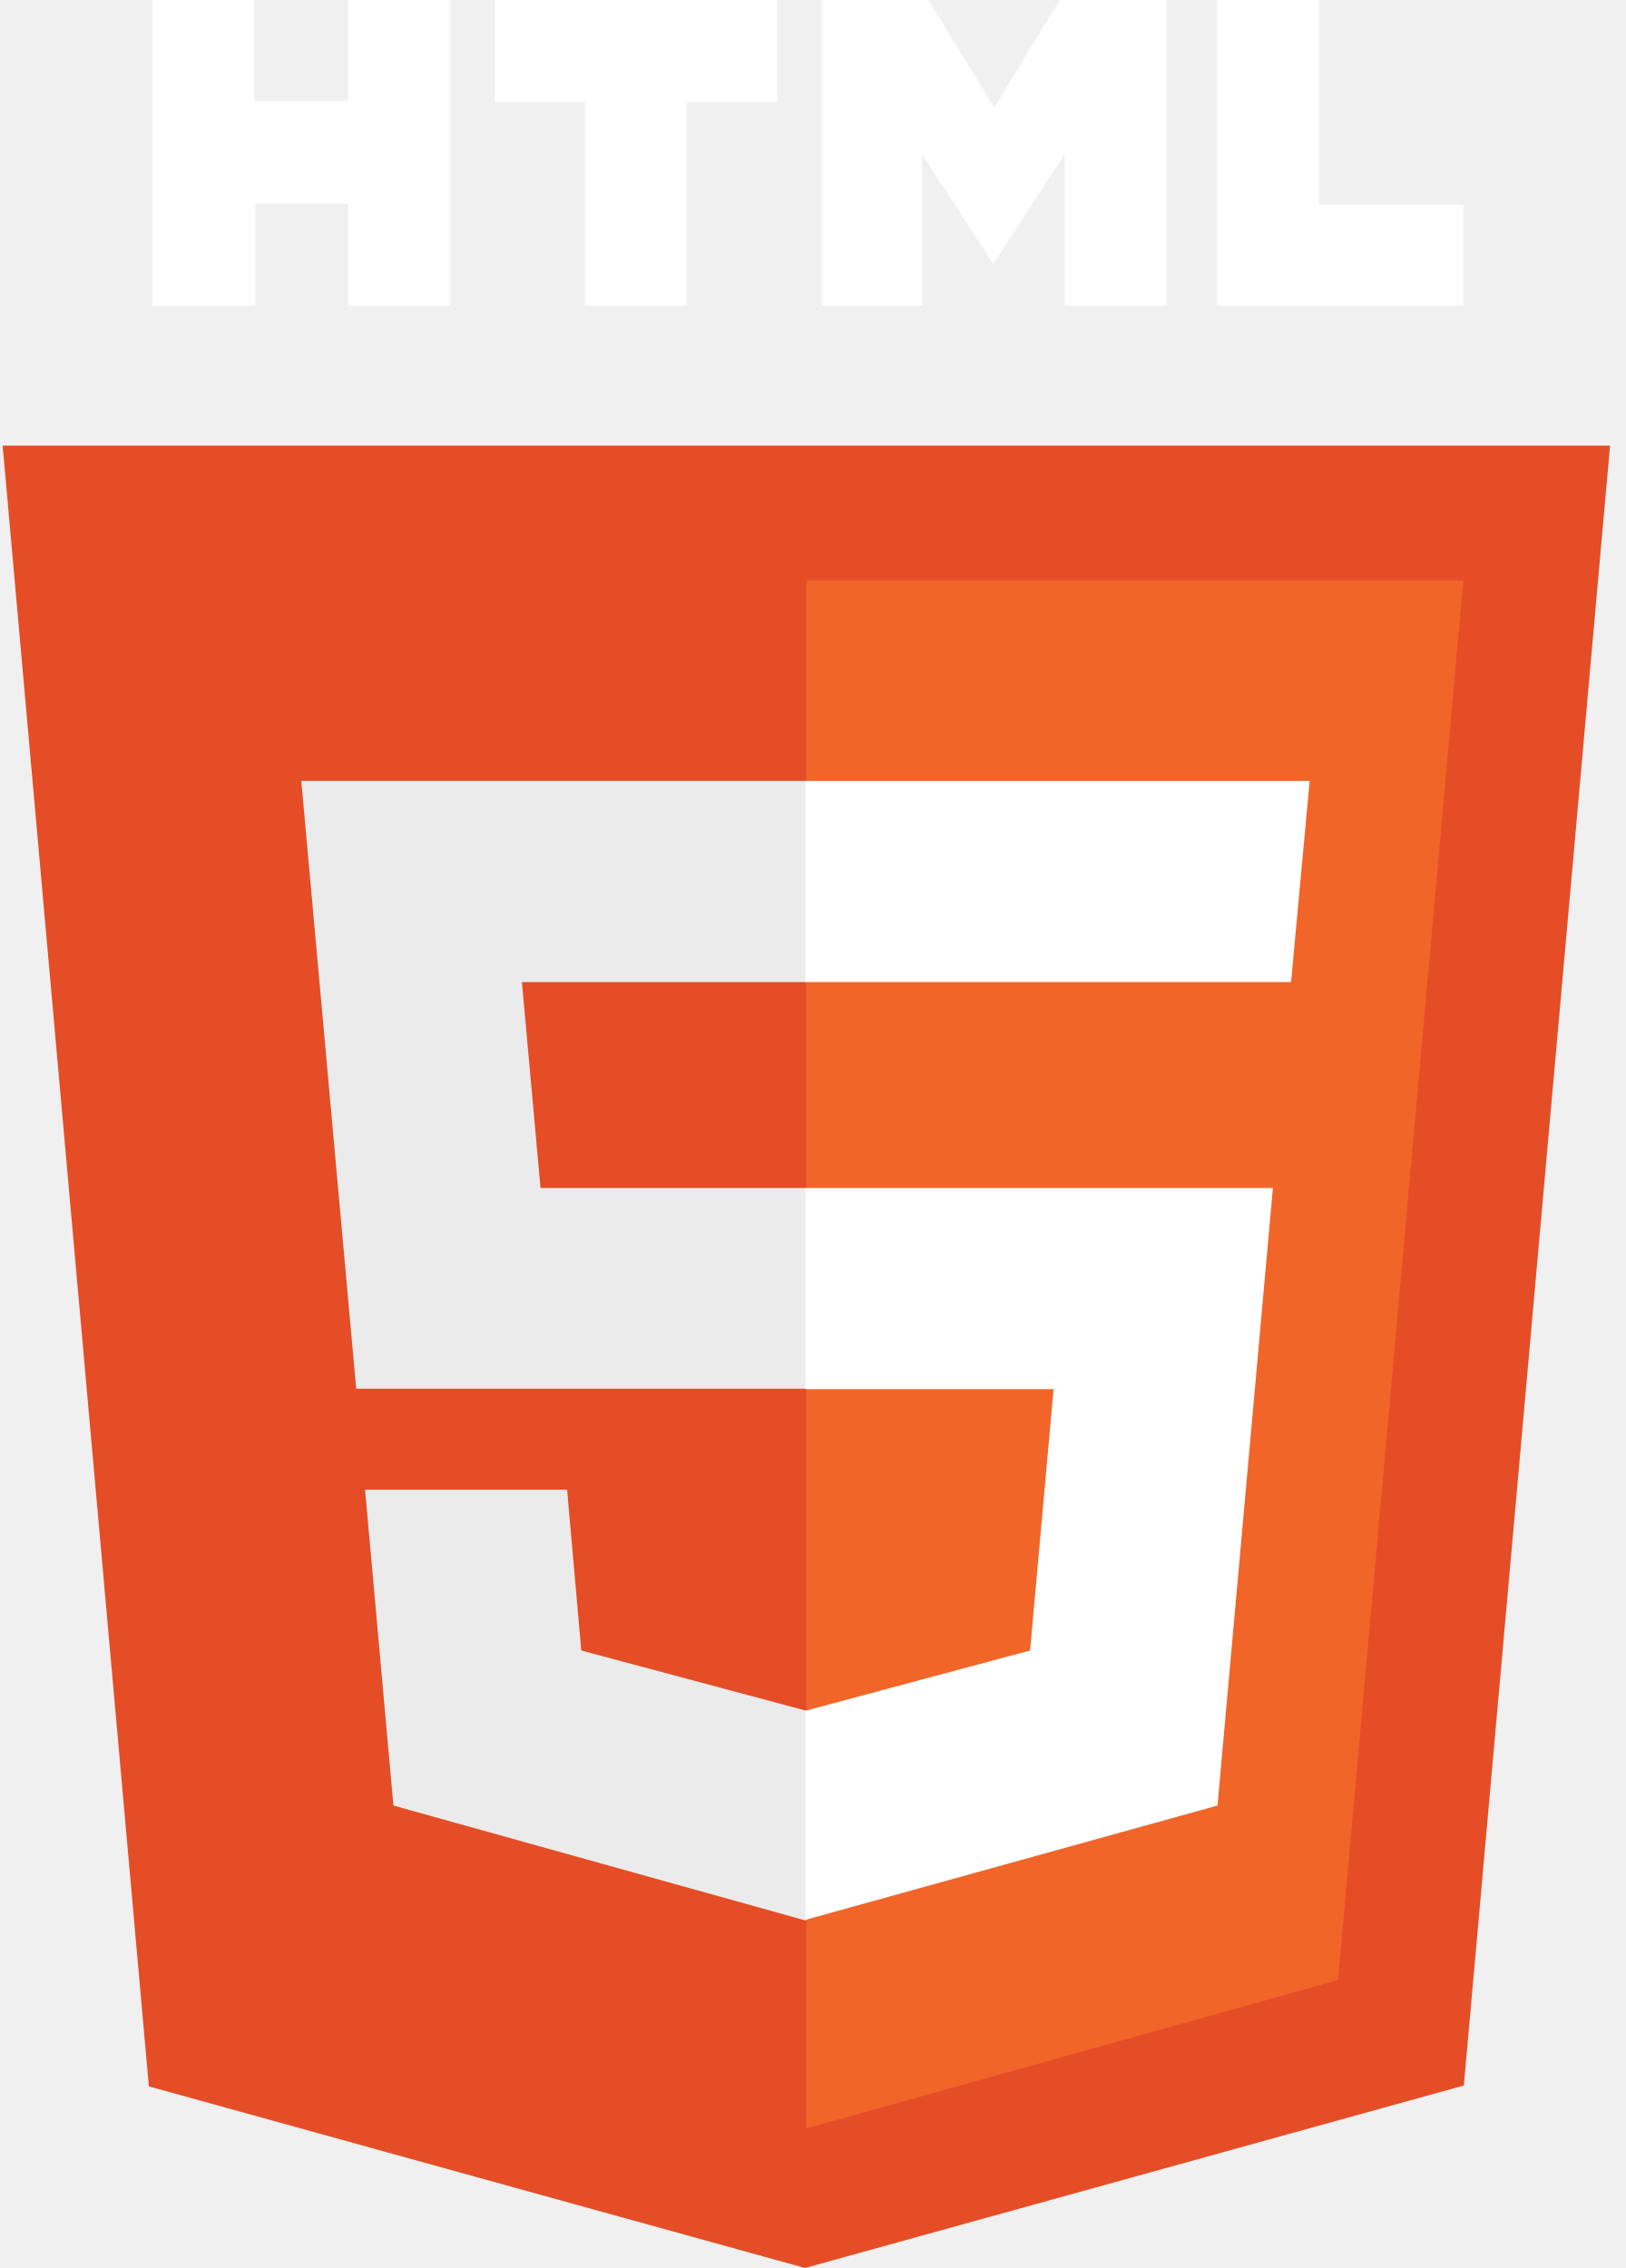
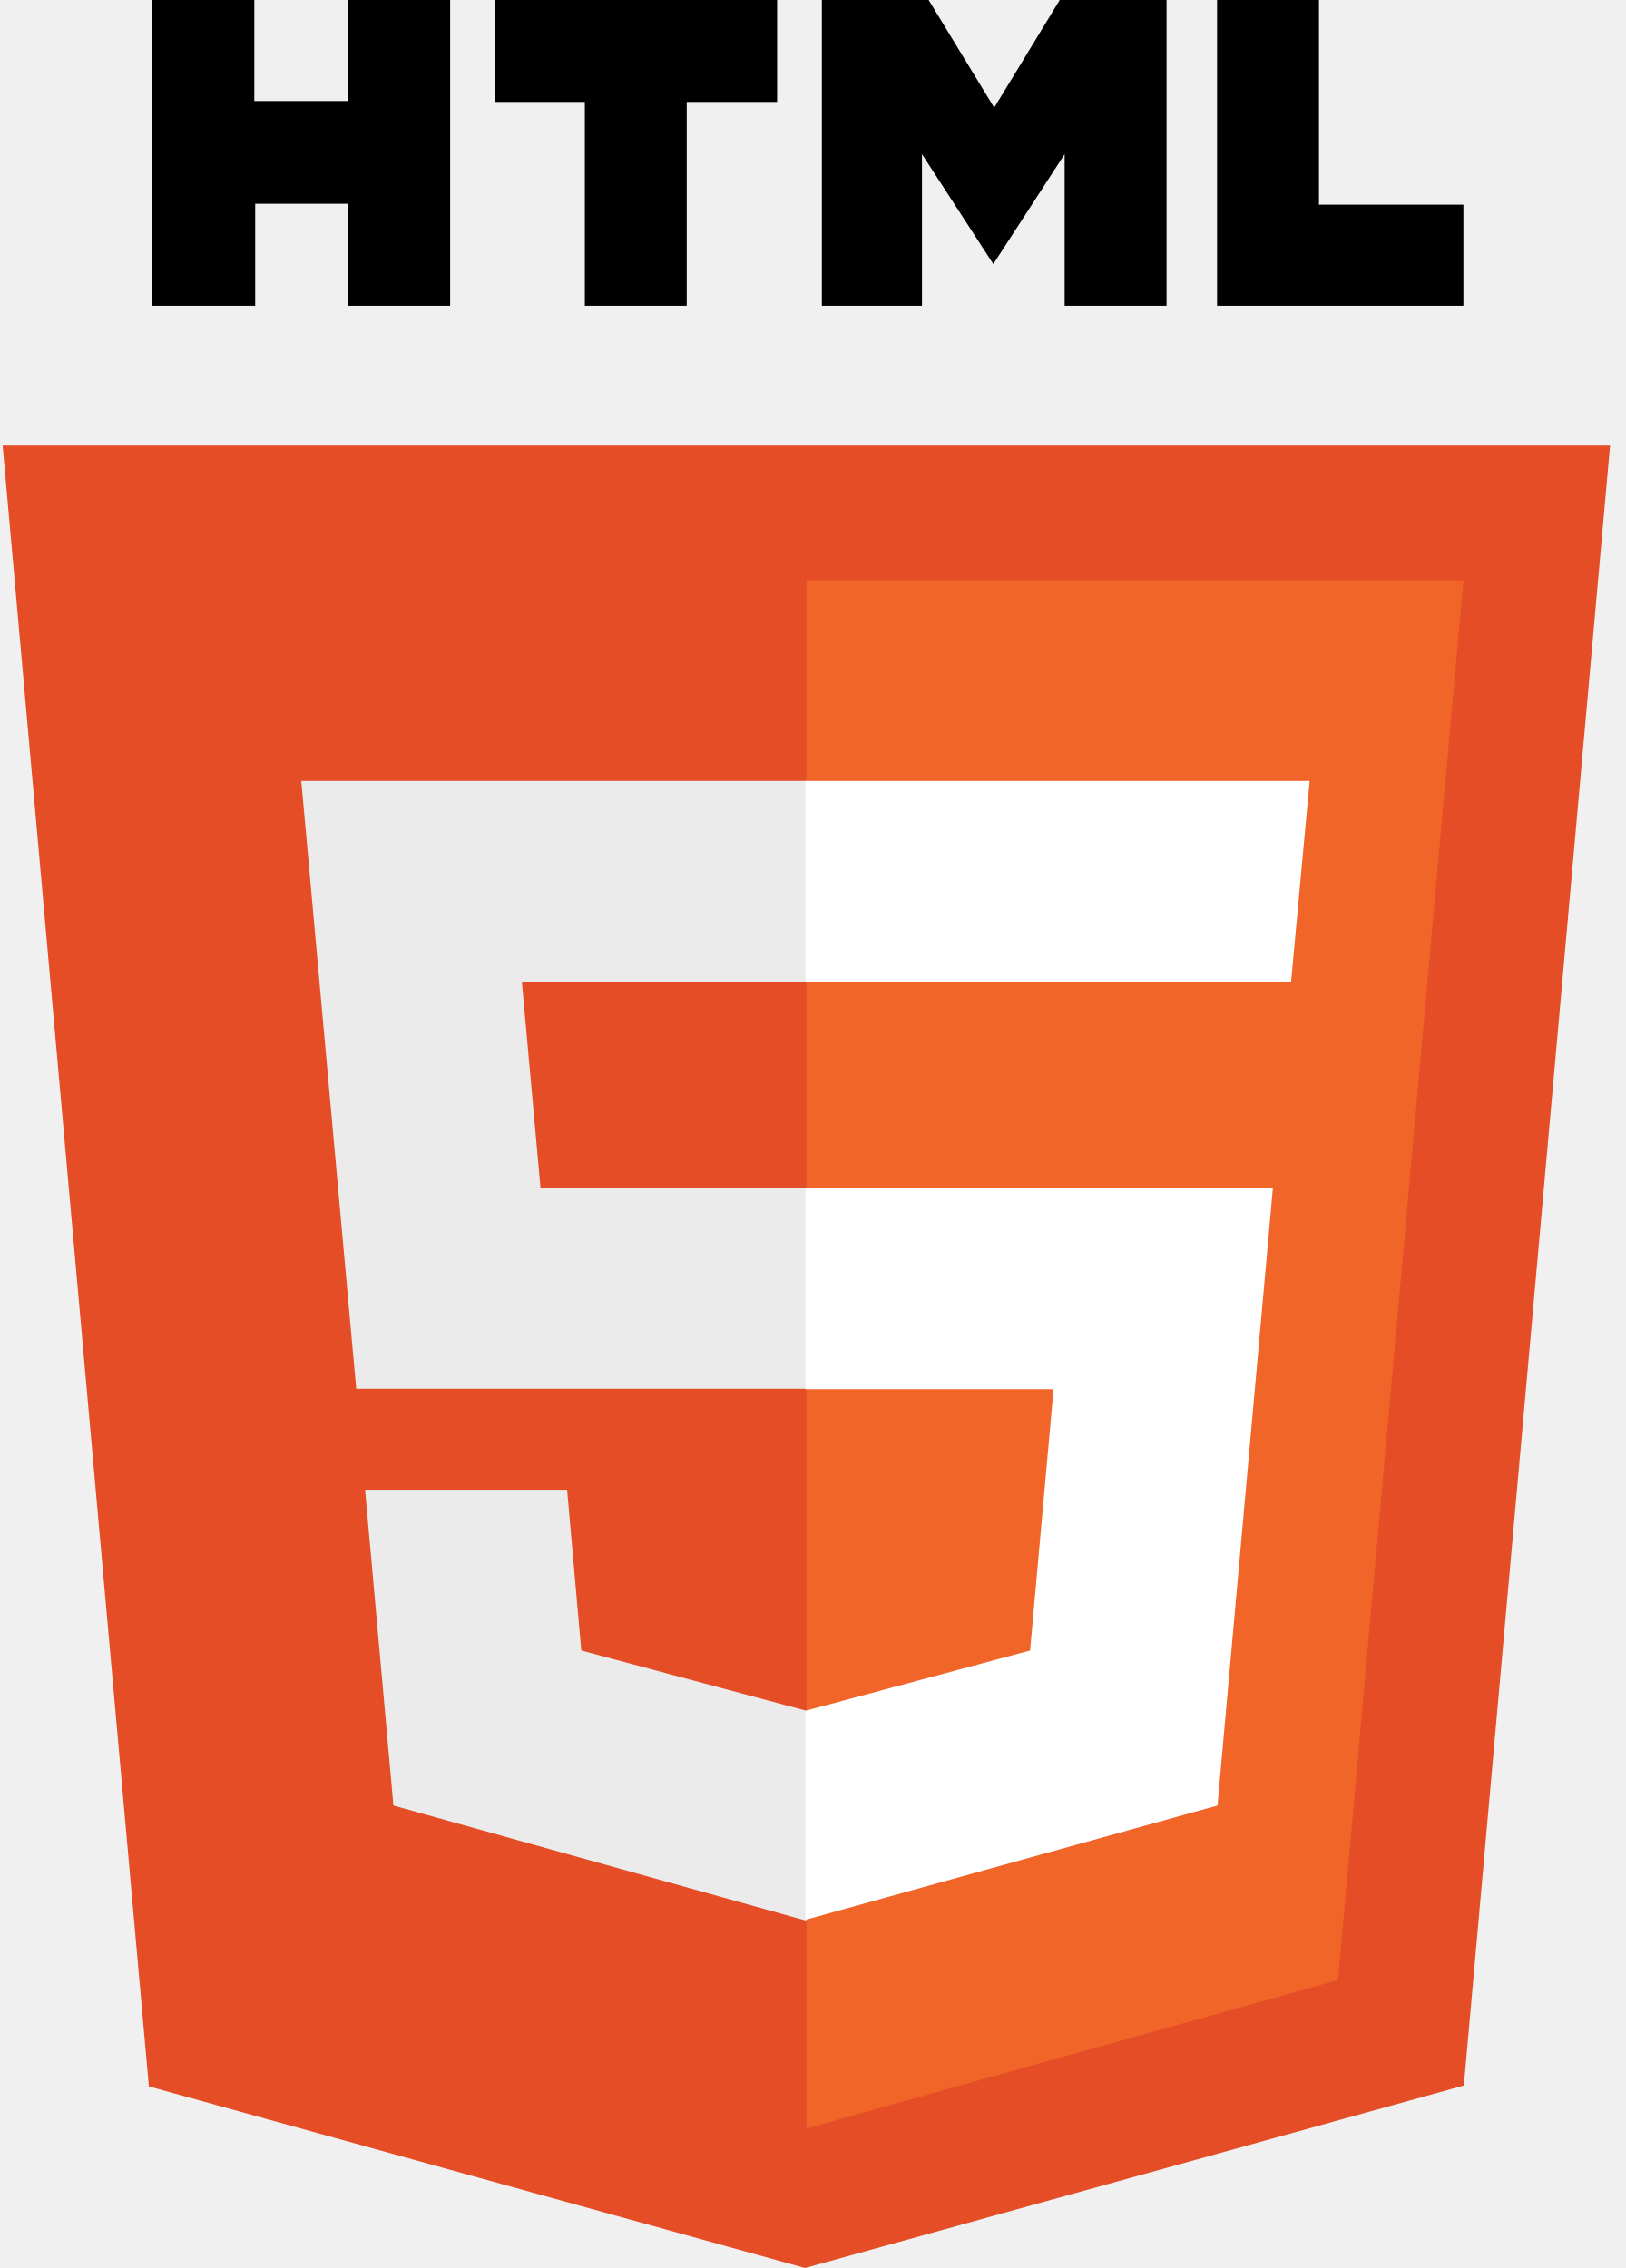
<svg xmlns="http://www.w3.org/2000/svg" width="86px" height="120px" viewBox="0 0 86 120" version="1.1">
  <g id="Page-1" stroke="none" stroke-width="1" fill="none" fill-rule="evenodd">
    <g id="Desktop-HD-Copy-2" transform="translate(-223, -4441)">
-       <g id="HTML5_logo_and_wordmark" transform="translate(223, 4441)">
-         <path d="M8.062,0 L13.453,0 L13.453,5.344 L18.422,5.344 L18.422,0 L23.812,0 L23.812,16.172 L18.422,16.172 L18.422,10.781 L13.5,10.781 L13.5,16.172 L8.062,16.172 M30.938,5.391 L26.18,5.391 L26.18,0 L41.109,0 L41.109,5.391 L36.328,5.391 L36.328,16.172 L30.938,16.172 M43.477,0 L49.125,0 L52.594,5.695 L56.062,0 L61.711,0 L61.711,16.172 L56.32,16.172 L56.32,8.156 L52.547,13.969 L48.773,8.156 L48.773,16.172 L43.477,16.172 M64.383,0 L69.773,0 L69.773,10.828 L77.414,10.828 L77.414,16.172 L64.383,16.172" id="Shape" fill="#FFFFFF" fill-rule="nonzero" />
+       <g id="logo-html" transform="translate(223, 4441)">
+         <path d="M8.062,0 L13.453,0 L13.453,5.344 L18.422,5.344 L18.422,0 L23.812,0 L23.812,16.172 L18.422,16.172 L18.422,10.781 L13.5,10.781 L13.5,16.172 L8.062,16.172 M30.938,5.391 L26.18,5.391 L26.18,0 L41.109,0 L41.109,5.391 L36.328,5.391 L36.328,16.172 L30.938,16.172 M43.477,0 L49.125,0 L52.594,5.695 L56.062,0 L61.711,0 L61.711,16.172 L56.32,16.172 L56.32,8.156 L52.547,13.969 L48.773,8.156 L48.773,16.172 L43.477,16.172 M64.383,0 L69.773,0 L69.773,10.828 L77.414,10.828 L77.414,16.172 L64.383,16.172" id="Shape" fill="#000000" fill-rule="nonzero" />
        <polyline id="Path" fill="#E44D26" points="7.875 110.391 0.141 23.578 85.172 23.578 77.438 110.344 42.586 120" />
        <polyline id="Path" fill="#F16529" points="42.656 112.617 42.656 30.703 77.414 30.703 70.781 104.766" />
        <path d="M15.938,41.32 L42.656,41.32 L42.656,51.961 L27.609,51.961 L28.594,62.859 L42.656,62.859 L42.656,73.477 L18.844,73.477 M19.312,78.82 L30,78.82 L30.75,87.328 L42.656,90.516 L42.656,101.625 L20.812,95.531" id="Shape" fill="#EBEBEB" fill-rule="nonzero" />
        <path d="M69.281,41.32 L42.609,41.32 L42.609,51.961 L68.297,51.961 M67.336,62.859 L42.609,62.859 L42.609,73.5 L55.734,73.5 L54.492,87.328 L42.609,90.516 L42.609,101.578 L64.406,95.531" id="Shape" fill="#FFFFFF" fill-rule="nonzero" />
      </g>
    </g>
  </g>
</svg>
